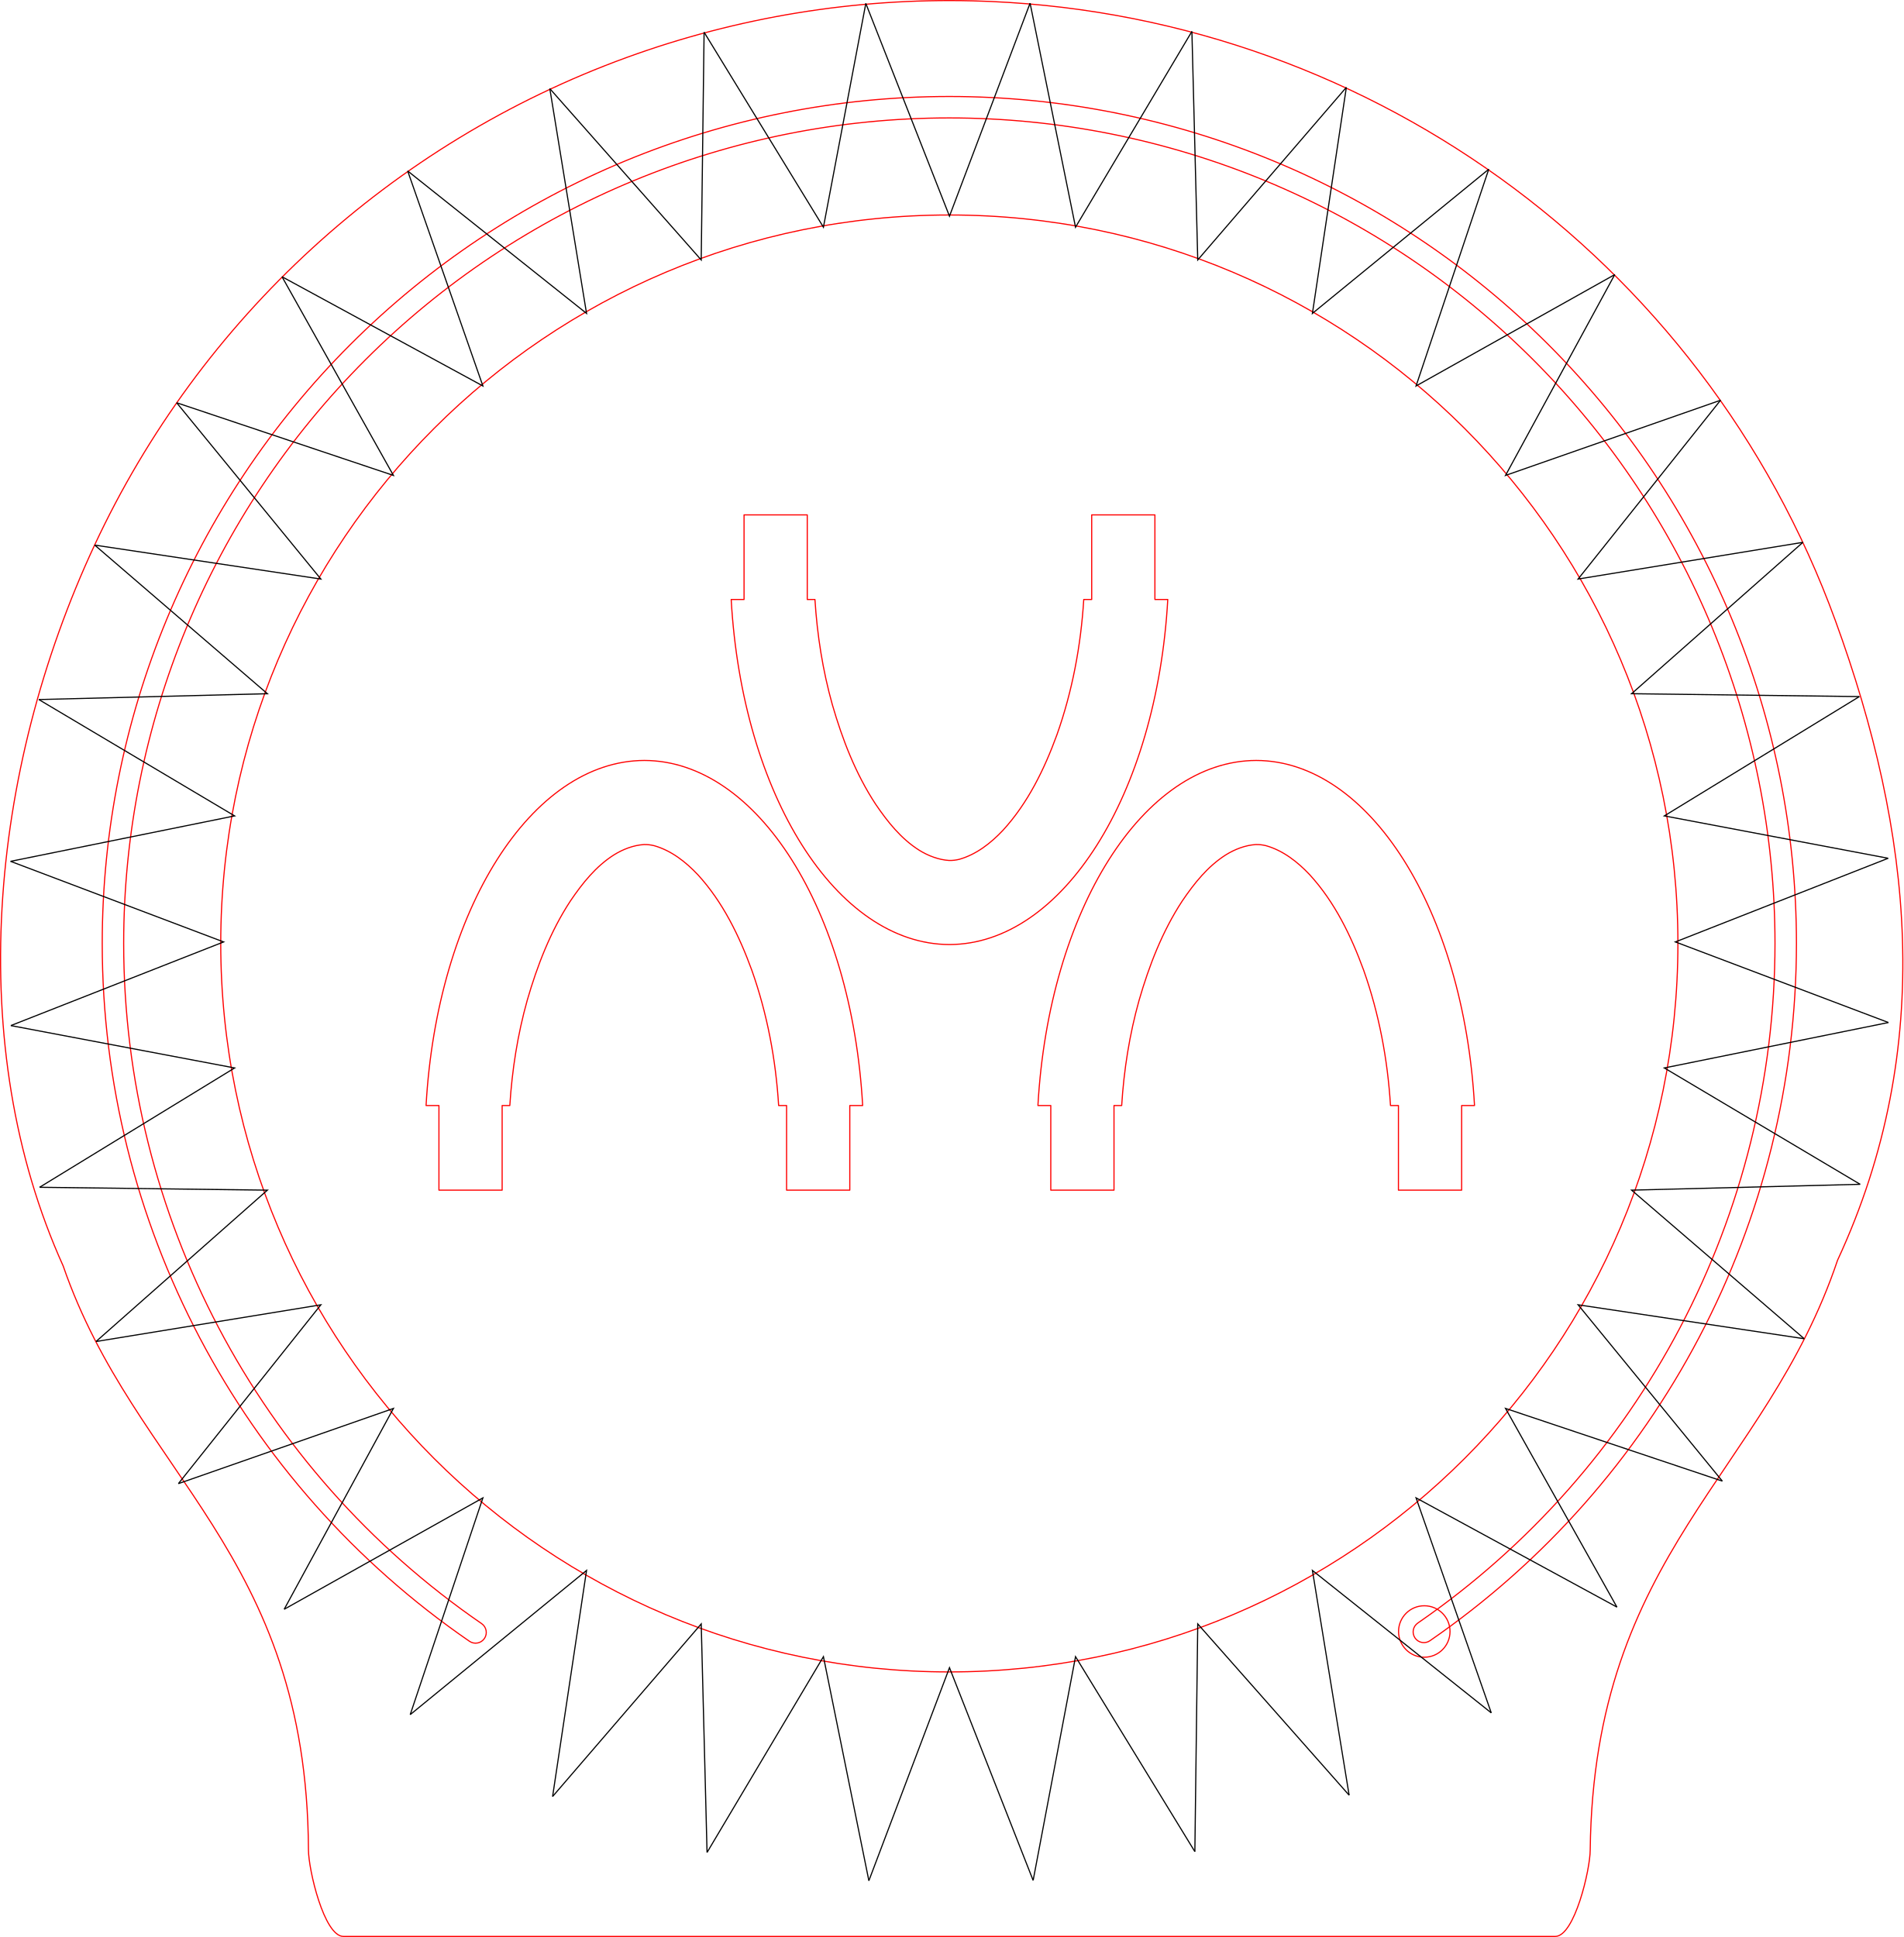
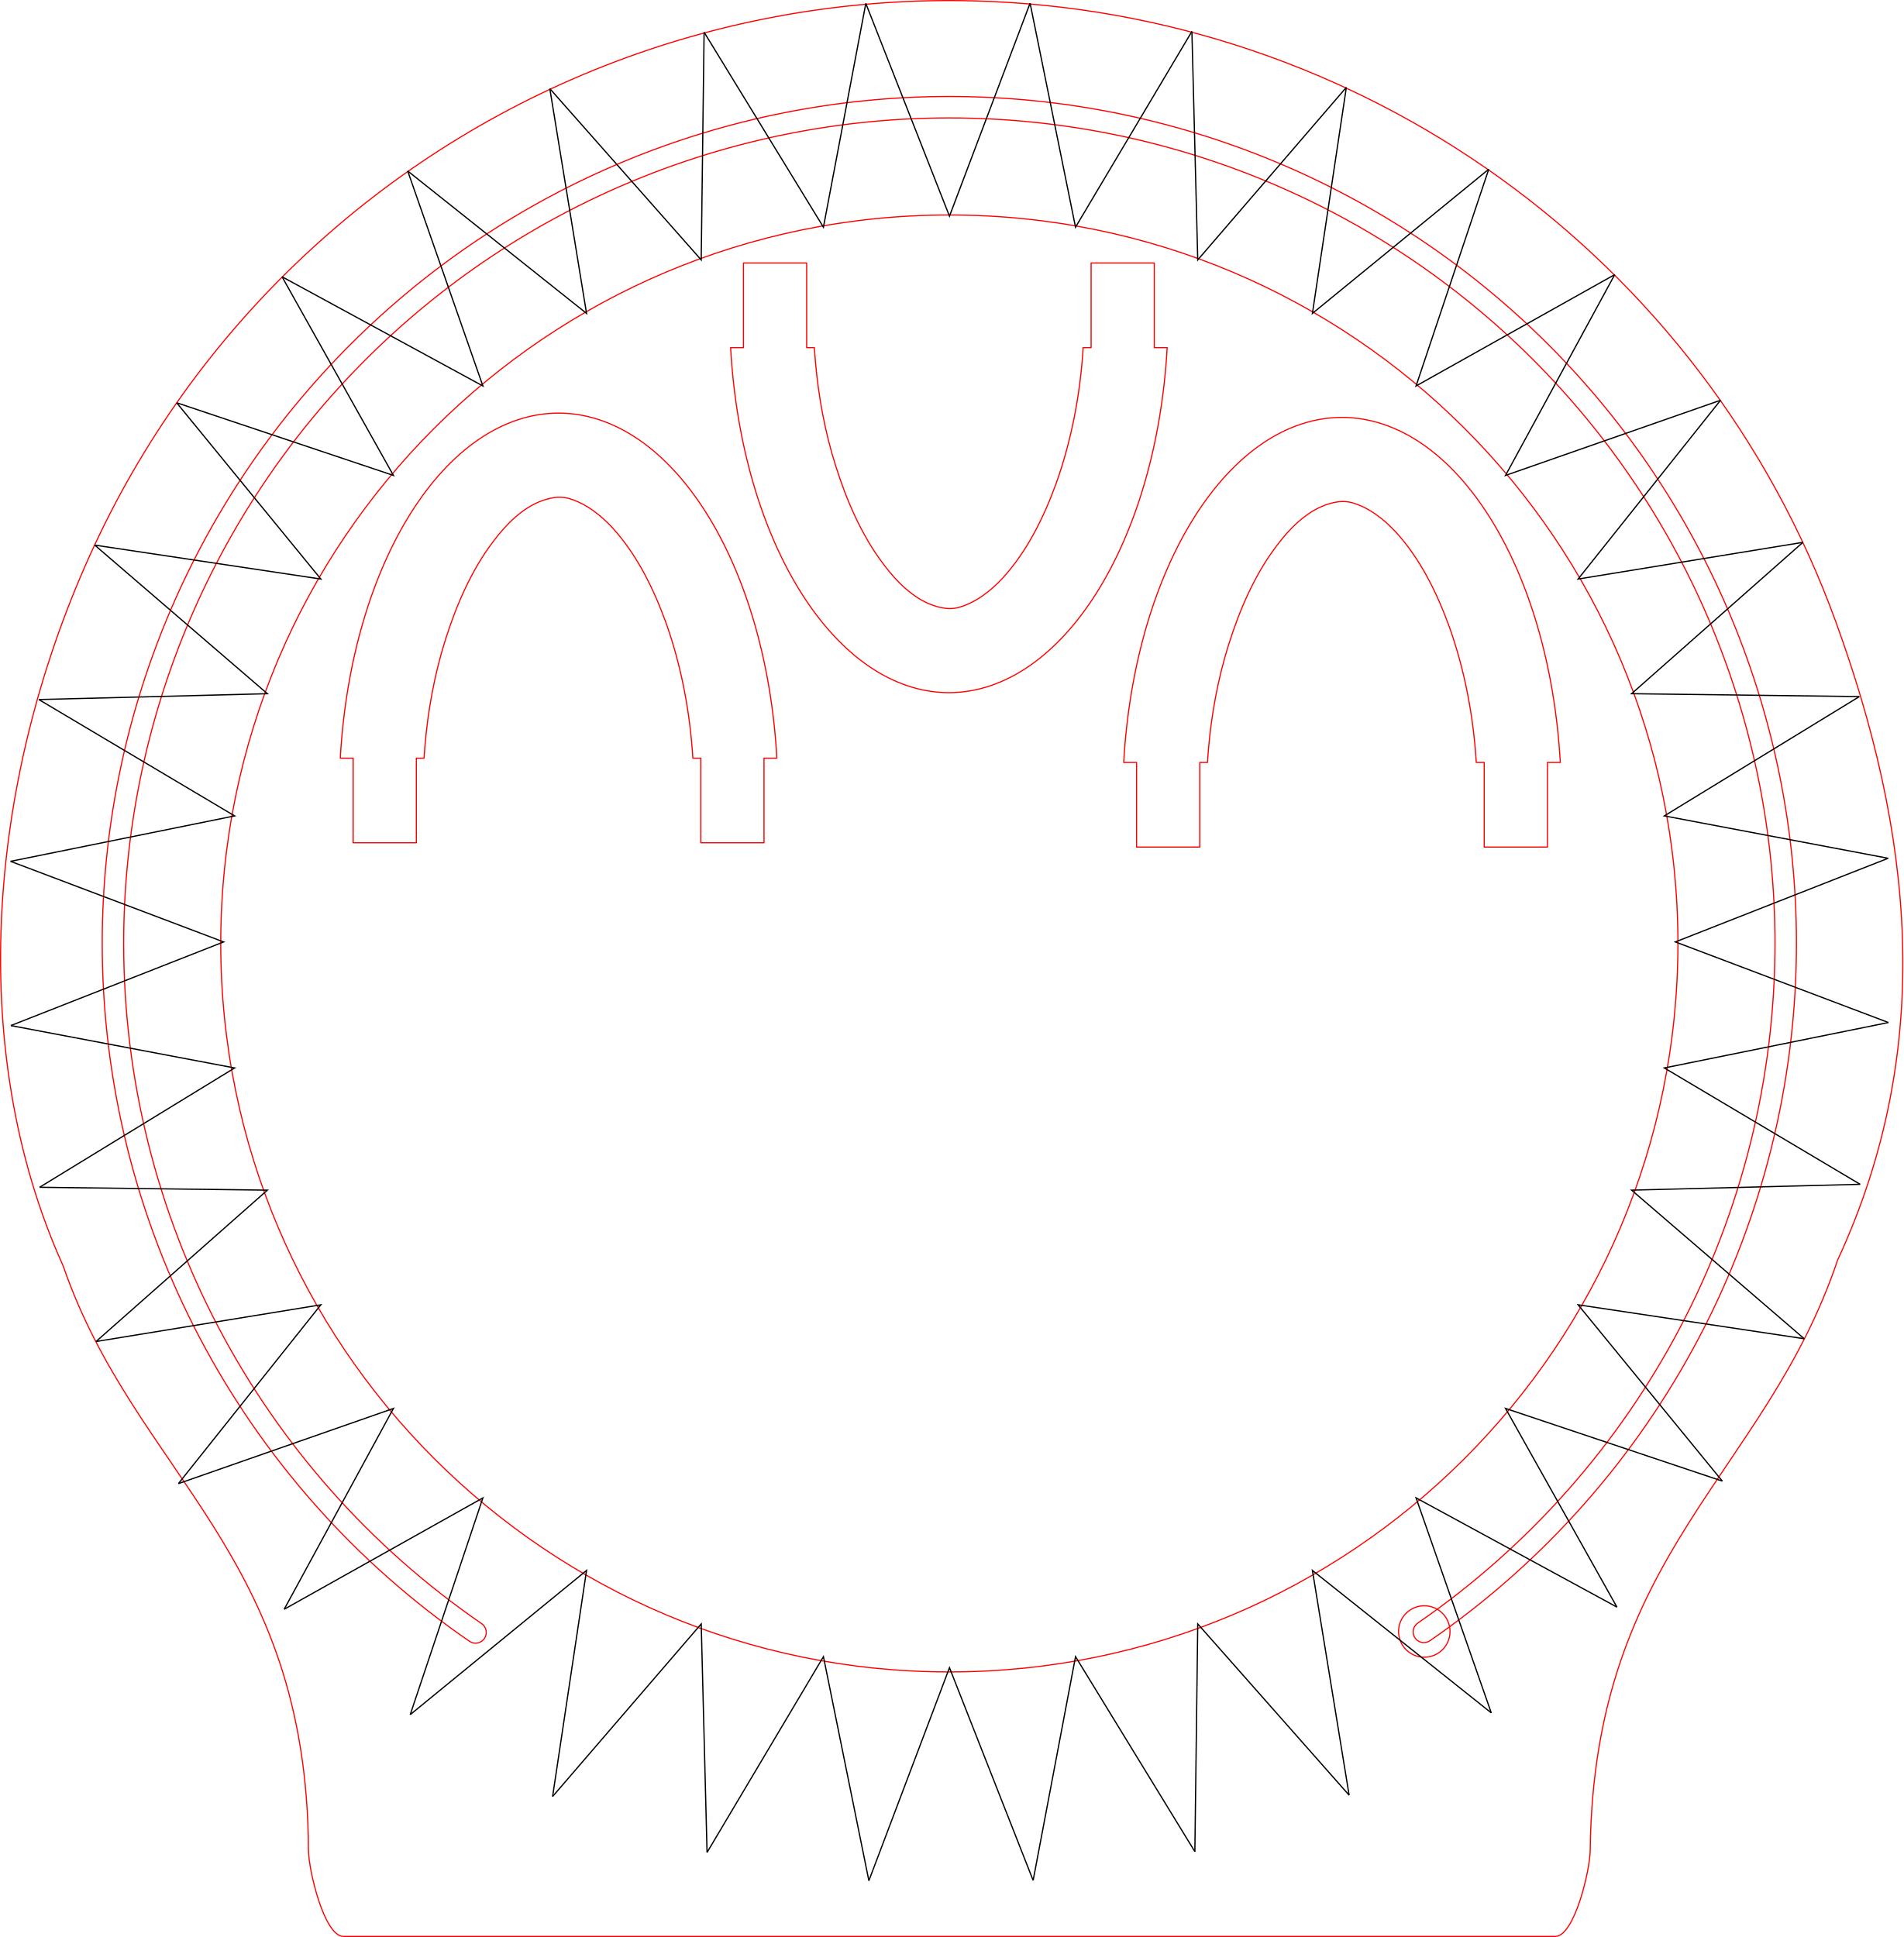
<svg xmlns="http://www.w3.org/2000/svg" xmlns:xlink="http://www.w3.org/1999/xlink" width="443.772mm" height="451.681mm" viewBox="0 0 443.772 451.681" version="1.1" id="svg5">
  <defs id="defs2" />
  <g id="layer1" transform="translate(-407.3629,-435.8713)">
-     <path id="path4662" style="fill:none;fill-rule:evenodd;stroke:#ff0000;stroke-width:0.265;stroke-linecap:round;stroke-linejoin:round" d="m 557.594,613.198 a 51.221,89.152 0 0 0 -50.894,80.464 h 3 v 19.735 h 14.736 v -19.735 h 1.792 c 0.519,-8.291 1.812,-16.526 4.056,-24.531 2.337,-8.09 5.421,-16.082 10.07,-23.171 2.773,-4.092 5.93,-8.071 10.155,-10.747 2.084,-1.3 4.539,-2.25 6.988,-2.404 0.8,-0.023 1.576,0.07 2.367,0.261 3.985,1.122 7.382,3.78 10.196,6.768 5.81,6.344 9.655,14.245 12.584,22.275 3.603,10.166 5.591,20.811 6.256,31.549 h 1.853 v 19.735 h 14.736 v -19.735 h 3 a 51.221,89.152 0 0 0 -50.894,-80.464 z" />
+     <path id="path4662" style="fill:none;fill-rule:evenodd;stroke:#ff0000;stroke-width:0.265;stroke-linecap:round;stroke-linejoin:round" d="m 537.594,532.198 a 51.221,89.152 0 0 0 -50.894,80.464 h 3 v 19.735 h 14.736 v -19.735 h 1.792 c 0.519,-8.291 1.812,-16.526 4.056,-24.531 2.337,-8.09 5.421,-16.082 10.07,-23.171 2.773,-4.092 5.93,-8.071 10.155,-10.747 2.084,-1.3 4.539,-2.25 6.988,-2.404 0.8,-0.023 1.576,0.07 2.367,0.261 3.985,1.122 7.382,3.78 10.196,6.768 5.81,6.344 9.655,14.245 12.584,22.275 3.603,10.166 5.591,20.811 6.256,31.549 h 1.853 v 19.735 h 14.736 v -19.735 h 3 a 51.221,89.152 0 0 0 -50.894,-80.464 z" />
    <g id="g258" transform="translate(446.4483,0.1599058)">
      <circle style="fill:none;stroke:#ff0000;stroke-width:0.265" id="circle46" cx="182.249" cy="655.712" r="169.868" />
-       <path id="circle66" style="fill:none;stroke:#ff0000;stroke-width:1" d="M 737.934,1611.016 C 634.066,1608.426 530.634,1625.337 433,1660.873 225.898,1736.252 57.222,1890.815 -35.921,2090.559 -129.063,2290.304 -151.181,2532.284 -63.664,2725.971 0,2910.236 151.181,2978.268 152.487,3240.704 c 0,17.083 13.753,76.192 30.836,76.192 H 1251.109 c 17.083,0 30.838,-59.109 30.838,-76.192 3.092,-262.437 154.274,-330.468 217.977,-519.803 87.478,-188.617 65.579,-378.156 -1.826,-563.364 -116.892,-321.16 -418.499,-538.001 -760.164,-546.521 z" transform="matrix(0.2645833,0,0,0.2645833,-7.514983,9.664109)" />
+       <path id="circle66" style="fill:none;stroke:#ff0000;stroke-width:0.265" d="m 187.73,435.912 c -27.482,-0.685 -54.848,3.789 -80.68,13.191 -54.796,19.944 -99.425,60.839 -124.069,113.688 -24.644,52.849 -30.496,116.873 -7.34,168.119 16.844,48.754 56.844,66.754 57.19,136.19 0,4.52 3.639,20.159 8.159,20.159 H 323.508 c 4.52,0 8.159,-15.639 8.159,-20.159 0.818,-69.436 40.818,-87.436 57.673,-137.531 23.145,-49.905 17.351,-100.054 -0.483,-149.057 C 357.929,495.539 278.129,438.166 187.73,435.912 Z" />
      <circle style="fill:none;stroke:#ff0000;stroke-width:0.265;stroke-linecap:round;stroke-miterlimit:4;stroke-dasharray:none" id="path3619" cx="292.983" cy="816.153" r="6" />
-       <path style="color:#000000;fill:none;stroke:#ff0000;stroke-linecap:round;-inkscape-stroke:none" d="M 836.539,85.039 C 638.57,85.039 448.7,163.687 308.715,303.672 168.73,443.657 90.082,633.527 90.082,831.496 v 0.002 c 0.04,245.773 121.08,475.802 323.619,615.023 a 9.449,9.449 0 0 0 13.139,-2.436 9.449,9.449 0 0 0 -2.436,-13.139 C 226.977,1295.24 109.021,1071.067 108.98,831.496 108.98,638.532 185.632,453.481 322.078,317.035 458.524,180.589 643.575,103.938 836.539,103.938 c 192.964,1e-5 378.015,76.651 514.461,213.098 136.446,136.446 213.098,321.497 213.098,514.461 -0.052,239.28 -117.735,463.213 -314.775,598.969 a 9.449,9.449 0 0 0 -2.42,13.143 9.449,9.449 0 0 0 13.143,2.42 c 202.142,-139.271 322.899,-369.055 322.951,-614.529 v -0.002 c 0,-197.969 -78.648,-387.839 -218.633,-527.824 C 1224.378,163.687 1034.508,85.039 836.539,85.039 Z" id="path4085" transform="matrix(0.2645833,0,0,0.2645833,-39.08538,435.7114)" />
+       <path style="color:#000000;fill:none;stroke:#ff0000;stroke-width:0.265;stroke-linecap:round;-inkscape-stroke:none" d="m 182.249,458.211 c -52.379,0 -102.616,20.809 -139.653,57.847 -37.038,37.038 -57.847,87.274 -57.847,139.653 v 5.3e-4 c 0.011,65.028 32.036,125.889 85.624,162.725 a 2.5,2.5 0 0 0 3.476,-0.644 2.5,2.5 0 0 0 -0.644,-3.476 c -52.236,-35.906 -83.445,-95.218 -83.456,-158.605 2e-6,-51.055 20.281,-100.016 56.382,-136.118 36.101,-36.101 85.063,-56.382 136.118,-56.382 51.055,0 100.016,20.281 136.118,56.382 36.101,36.101 56.382,85.063 56.382,136.118 -0.014,63.309 -31.151,122.558 -83.284,158.477 a 2.5,2.5 0 0 0 -0.64,3.477 2.5,2.5 0 0 0 3.477,0.64 c 53.483,-36.849 85.434,-97.646 85.448,-162.594 v -5.3e-4 c 0,-52.379 -20.809,-102.616 -57.847,-139.653 -37.038,-37.038 -87.274,-57.847 -139.653,-57.847 z" id="path4085" />
    </g>
-     <path style="fill:none;stroke:#000000;stroke-width:0.265px;stroke-linecap:butt;stroke-linejoin:miter;stroke-opacity:1" d="m 647.524,436.607 -18.794,49.671 -19.505,-49.609" id="path1036" />
+     <path style="fill:none;stroke:#000000;stroke-width:0.291;stroke-linecap:butt;stroke-linejoin:miter;stroke-opacity:1;stroke-miterlimit:4;stroke-dasharray:none" d="m 647.524,436.607 -18.794,49.671 -19.505,-49.609" id="path1036" />
    <use x="0" y="0" xlink:href="#path1036" transform="rotate(10,628.731,655.5149)" id="use6460" width="100%" height="100%" />
    <use x="0" y="0" xlink:href="#path1036" transform="rotate(20,628.731,655.5149)" id="use6462" width="100%" height="100%" />
    <use x="0" y="0" xlink:href="#path1036" transform="rotate(30,628.731,655.5149)" id="use6464" width="100%" height="100%" />
    <use x="0" y="0" xlink:href="#path1036" transform="rotate(40,628.731,655.5149)" id="use6466" width="100%" height="100%" />
    <use x="0" y="0" xlink:href="#path1036" transform="rotate(50,628.731,655.5149)" id="use6468" width="100%" height="100%" />
    <use x="0" y="0" xlink:href="#path1036" transform="rotate(60,628.731,655.5149)" id="use6470" width="100%" height="100%" />
    <use x="0" y="0" xlink:href="#path1036" transform="rotate(70,628.731,655.5149)" id="use6472" width="100%" height="100%" />
    <use x="0" y="0" xlink:href="#path1036" transform="rotate(80,628.731,655.5149)" id="use6474" width="100%" height="100%" />
    <use x="0" y="0" xlink:href="#path1036" transform="rotate(90,628.731,655.5149)" id="use6476" width="100%" height="100%" />
    <use x="0" y="0" xlink:href="#path1036" transform="rotate(100,628.731,655.5149)" id="use6478" width="100%" height="100%" />
    <use x="0" y="0" xlink:href="#path1036" transform="rotate(110,628.731,655.5149)" id="use6480" width="100%" height="100%" />
    <use x="0" y="0" xlink:href="#path1036" transform="rotate(120,628.731,655.5149)" id="use6482" width="100%" height="100%" />
    <use x="0" y="0" xlink:href="#path1036" transform="rotate(130,628.731,655.5149)" id="use6484" width="100%" height="100%" />
    <use x="0" y="0" xlink:href="#path1036" transform="rotate(140,628.731,655.5149)" id="use6486" width="100%" height="100%" />
    <use x="0" y="0" xlink:href="#path1036" transform="rotate(150,628.731,655.5149)" id="use6488" width="100%" height="100%" />
    <use x="0" y="0" xlink:href="#path1036" transform="rotate(160,628.731,655.5149)" id="use6490" width="100%" height="100%" />
    <use x="0" y="0" xlink:href="#path1036" transform="rotate(170,628.731,655.5149)" id="use6492" width="100%" height="100%" />
    <use x="0" y="0" xlink:href="#path1036" transform="rotate(180,628.731,655.5149)" id="use6494" width="100%" height="100%" />
    <use x="0" y="0" xlink:href="#path1036" transform="rotate(-170,628.731,655.5149)" id="use6496" width="100%" height="100%" />
    <use x="0" y="0" xlink:href="#path1036" transform="rotate(-160,628.731,655.5149)" id="use6498" width="100%" height="100%" />
    <use x="0" y="0" xlink:href="#path1036" transform="rotate(-150,628.731,655.5149)" id="use6500" width="100%" height="100%" />
    <use x="0" y="0" xlink:href="#path1036" transform="rotate(-140,628.731,655.5149)" id="use6502" width="100%" height="100%" />
    <use x="0" y="0" xlink:href="#path1036" transform="rotate(-130,628.731,655.5149)" id="use6504" width="100%" height="100%" />
    <use x="0" y="0" xlink:href="#path1036" transform="rotate(-120,628.731,655.5149)" id="use6506" width="100%" height="100%" />
    <use x="0" y="0" xlink:href="#path1036" transform="rotate(-110,628.731,655.5149)" id="use6508" width="100%" height="100%" />
    <use x="0" y="0" xlink:href="#path1036" transform="rotate(-100,628.731,655.5149)" id="use6510" width="100%" height="100%" />
    <use x="0" y="0" xlink:href="#path1036" transform="rotate(-90,628.731,655.5149)" id="use6512" width="100%" height="100%" />
    <use x="0" y="0" xlink:href="#path1036" transform="rotate(-80,628.731,655.5149)" id="use6514" width="100%" height="100%" />
    <use x="0" y="0" xlink:href="#path1036" transform="rotate(-70,628.731,655.5149)" id="use6516" width="100%" height="100%" />
    <use x="0" y="0" xlink:href="#path1036" transform="rotate(-60,628.731,655.5149)" id="use6518" width="100%" height="100%" />
    <use x="0" y="0" xlink:href="#path1036" transform="rotate(-50,628.731,655.5149)" id="use6520" width="100%" height="100%" />
    <use x="0" y="0" xlink:href="#path1036" transform="rotate(-40,628.731,655.5149)" id="use6522" width="100%" height="100%" />
    <use x="0" y="0" xlink:href="#path1036" transform="rotate(-30,628.731,655.5149)" id="use6524" width="100%" height="100%" />
    <use x="0" y="0" xlink:href="#path1036" transform="rotate(-20,628.731,655.5149)" id="use6526" width="100%" height="100%" />
    <use x="0" y="0" xlink:href="#path1036" transform="rotate(-10,628.731,655.5149)" id="use6528" width="100%" height="100%" />
-     <use x="0" y="0" xlink:href="#path4662" id="use716" transform="matrix(1,0,0,-1,71.13678,1269.326)" width="100%" height="100%" />
-     <use x="0" y="0" xlink:href="#path4662" id="use718" transform="translate(142.6517)" width="100%" height="100%" />
-     <text xml:space="preserve" style="font-size:8px;line-height:1.25;font-family:sans-serif;text-align:end;letter-spacing:0px;word-spacing:0px;text-anchor:end;stroke-width:0.265" x="918.331" y="526.447" id="text1615">
-       <tspan id="tspan1613" style="text-align:start;text-anchor:start;stroke-width:0.265" x="918.331" y="526.447">Matériaux : PMMA 10mm</tspan>
-       <tspan style="text-align:start;text-anchor:start;stroke-width:0.265" x="918.331" y="536.447" id="tspan1336">Noir (gravage) : Power : 30, Speed 60</tspan>
-       <tspan style="text-align:start;text-anchor:start;stroke-width:0.265" x="918.331" y="546.447" id="tspan2633">Rouge (découpe) : Power 100, speed 10)</tspan>
-       <tspan style="text-align:start;text-anchor:start;stroke-width:0.265" x="918.331" y="556.447" id="tspan1617" />
-     </text>
+     <use x="0" y="0" xlink:href="#path4662" id="use718" transform="translate(182.6517,1)" width="100%" height="100%" />
+     <path id="path1195" style="fill:none;fill-rule:evenodd;stroke:#ff0000;stroke-width:0.265;stroke-linecap:round;stroke-linejoin:round" d="m 628.594,597.397 a 51.221,89.152 0 0 1 -50.894,-80.464 h 3 v -19.735 h 14.736 v 19.735 h 1.792 c 0.519,8.291 1.812,16.526 4.056,24.531 2.337,8.09 5.421,16.082 10.07,23.171 2.773,4.092 5.93,8.071 10.155,10.747 2.084,1.3 4.539,2.25 6.988,2.404 0.8,0.023 1.576,-0.07 2.367,-0.261 3.985,-1.122 7.382,-3.78 10.196,-6.768 5.81,-6.344 9.655,-14.245 12.584,-22.275 3.603,-10.166 5.591,-20.811 6.256,-31.549 h 1.853 v -19.735 h 14.736 v 19.735 h 3 a 51.221,89.152 0 0 1 -50.894,80.464 z" />
  </g>
  <g id="layer2" style="display:none" transform="translate(-446.4483,-4.159898)">
    <circle style="fill:#00ff00;stroke:#00ff00;stroke-width:0.265" id="circle26" cx="182.249" cy="655.712" r="150" transform="translate(39.08538,-431.7114)" />
    <rect style="fill:#00ff00;fill-rule:evenodd;stroke:#00ff00;stroke-width:0.265;stroke-linecap:round;stroke-linejoin:round" id="rect228" width="318.424" height="20.396" x="22.996" y="866.863" ry="0" transform="translate(39.08538,-431.7114)" />
    <g id="g6963" transform="translate(39.08538,-431.7114)">
      <rect style="opacity:1;vector-effect:none;fill:#00ff00;fill-opacity:1;fill-rule:evenodd;stroke:#00ff00;stroke-width:0.265;stroke-linecap:butt;stroke-linejoin:miter;stroke-miterlimit:4;stroke-dasharray:none;stroke-dashoffset:0;stroke-opacity:1" id="rect4939" width="7.539" height="10.143" x="333.881" y="856.721" />
      <rect style="opacity:1;vector-effect:none;fill:#00ff00;fill-opacity:1;fill-rule:evenodd;stroke:#00ff00;stroke-width:0.265;stroke-linecap:butt;stroke-linejoin:miter;stroke-miterlimit:4;stroke-dasharray:none;stroke-dashoffset:0;stroke-opacity:1" id="rect5021" width="7.539" height="10.143" x="22.996" y="856.721" />
    </g>
    <path style="fill:none;stroke:#00ff00;stroke-width:0.265px;stroke-linecap:butt;stroke-linejoin:miter;stroke-opacity:1" d="M 182.404,655.532 341.575,887.08 H 23.151 L 182.56,655.352" id="path5718" transform="translate(39.08538,-431.7114)" />
  </g>
</svg>
